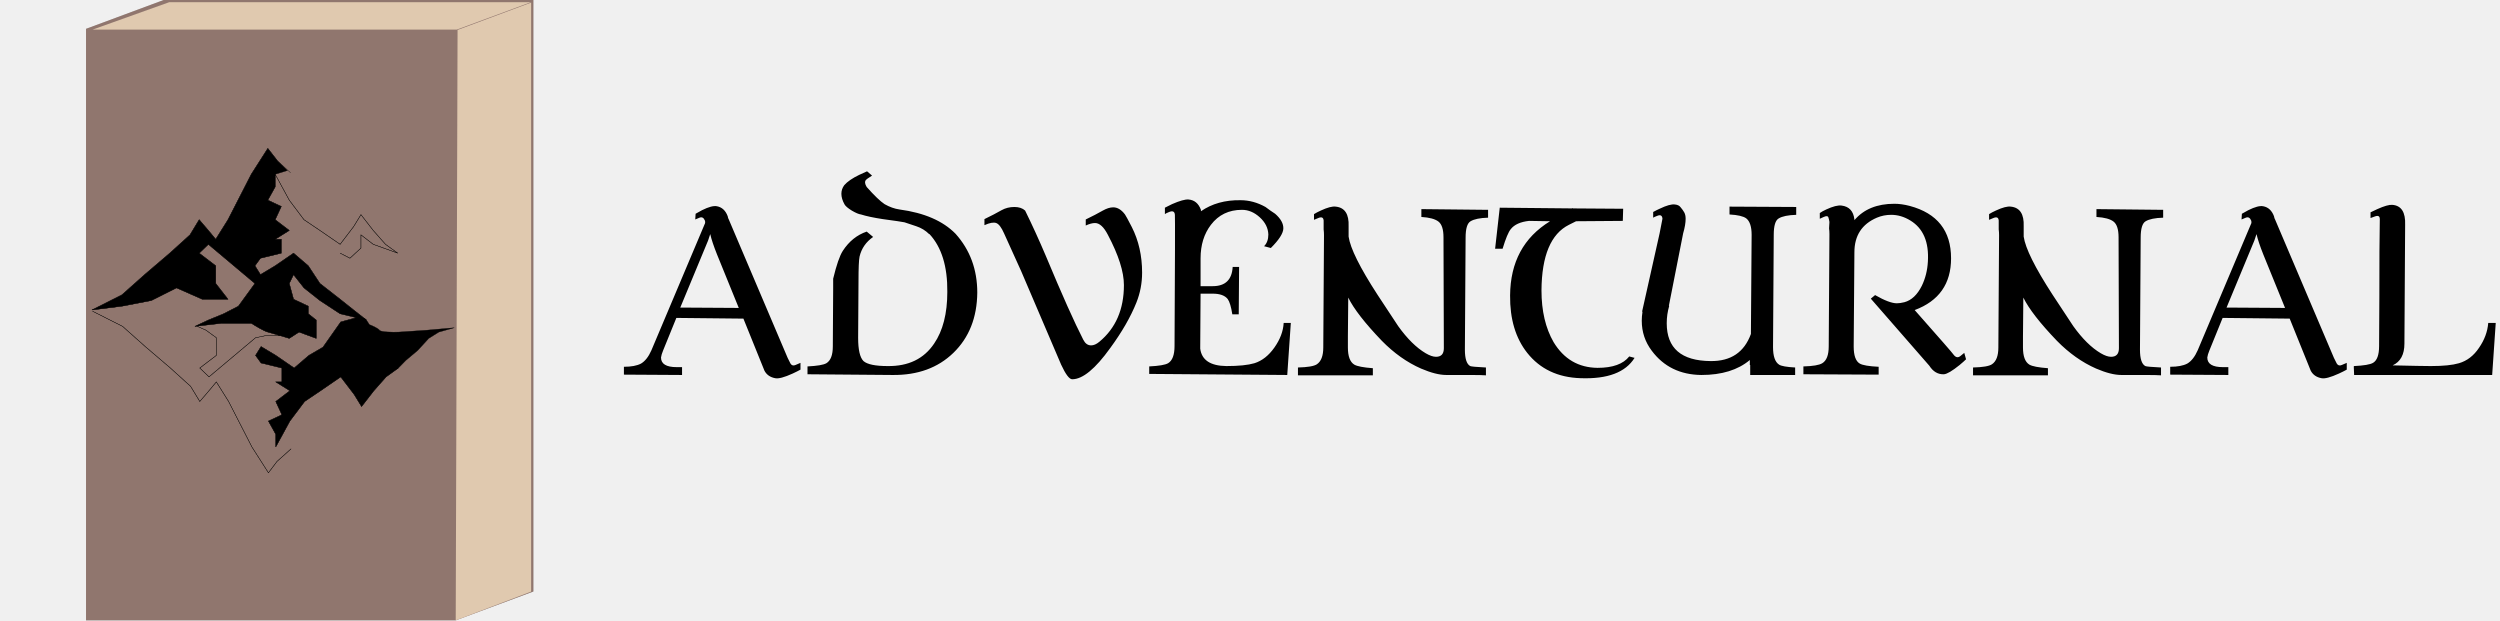
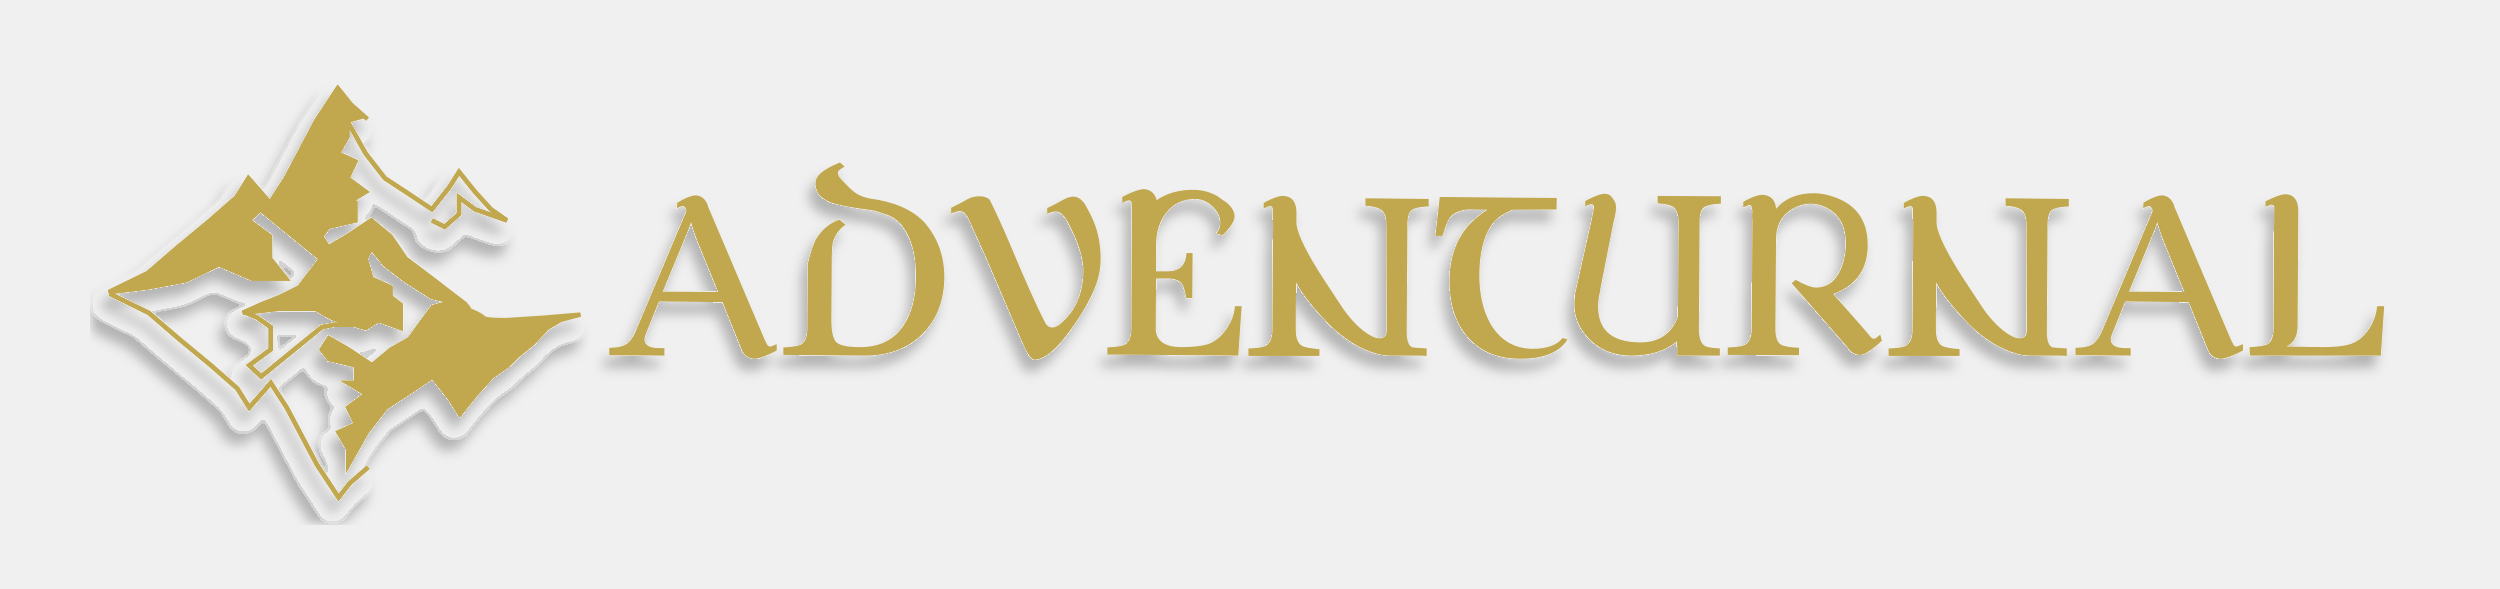
- <svg xmlns="http://www.w3.org/2000/svg" width="806" height="200" viewBox="0 0 806 200" fill="none">
-   <path d="M146.924 200H27.734V9.297L52.764 0H171.954V190.703L146.924 200Z" fill="#C4C4C4" />
-   <path d="M171.119 0.715H54.537L29.88 9.535H147.296L171.119 0.715Z" fill="white" />
-   <path d="M171.238 190.725V0.834L147.52 9.654L146.924 200L171.238 190.725Z" fill="white" />
-   <path d="M146.924 200H27.734V9.297L52.764 0H171.954V190.703L146.924 200Z" fill="#90766E" />
-   <path d="M171.119 0.715H54.537L29.88 9.535H147.296L171.119 0.715Z" fill="#E0C9AF" />
-   <path d="M171.238 190.725V0.834L147.52 9.654L146.924 200L171.238 190.725Z" fill="#E0C9AF" />
-   <path d="M81.009 56.192L86.343 47.849L89.504 51.918L92.665 54.971L88.714 56.192V60.262L86.343 64.535L90.69 66.57L88.714 70.843L93.258 74.303L88.714 77.152H90.69V81.629L83.972 83.257L82.194 85.698L83.972 88.547L88.714 85.698L94.641 81.629L99.383 85.698L103.136 91.396L109.656 96.484L114.003 99.943L117.604 102.77L118.151 103.199L119.088 104.645C119.986 104.986 121.895 105.825 122.349 106.455C122.802 107.085 126.589 107.124 128.425 107.065L137.517 106.455L146.447 105.667L141.486 107.065L138.225 109.1L134.681 112.968L130.854 116.18L128.425 118.665L124.474 121.513L120.522 125.99L116.571 131.078L114.2 127.211L109.854 121.513L103.334 125.99L98.197 129.45L93.456 135.758L88.912 144.101V140.031L86.541 135.758L90.887 133.723L88.912 129.45L93.456 125.99L88.912 123.141H90.887V118.665L84.17 117.037L82.392 114.595L84.17 111.746L88.912 114.595L94.838 118.665L99.58 114.595L104.124 111.949L109.854 103.809L114.881 102.415L109.656 101.164L103.136 96.891L98 92.821L94.641 88.547L93.258 91.396L94.641 96.484L99.383 98.722V101.164L101.951 103.199V109.1L96.419 107.065L93.258 109.1C92.578 108.893 91.593 108.594 90.564 108.286C88.901 107.789 87.124 107.266 86.343 107.065C85.079 106.74 82.26 105.03 81.009 104.216H71.526L62.833 105.234L67.179 103.199L72.118 101.164L76.86 98.722L82.194 91.396L67.179 78.78L64.216 81.629L69.55 85.698V91.396L73.501 96.484H65.204L56.906 92.821L48.805 96.891L39.322 98.722L29.641 99.943L39.322 95.059L46.632 88.547L54.732 81.629L61.252 75.727L64.216 70.843L67.179 74.303L69.55 77.152L73.501 70.843L81.009 56.192Z" fill="black" />
-   <path d="M118.151 103.199L109.656 101.164L103.136 96.891L98 92.821L94.641 88.547L93.258 91.396L94.641 96.484L99.383 98.722V101.164L101.951 103.199V109.1L96.419 107.065L93.258 109.1C91.48 108.558 87.608 107.391 86.343 107.065C85.079 106.74 82.26 105.03 81.009 104.216H71.526L62.833 105.234L67.179 103.199L72.118 101.164L76.86 98.722L82.194 91.396L67.179 78.78L64.216 81.629L69.55 85.698V91.396L73.501 96.484H65.204L56.906 92.821L48.805 96.891L39.322 98.722L29.641 99.943L39.322 95.059L46.632 88.547L54.732 81.629L61.252 75.727L64.216 70.843L67.179 74.303L69.55 77.152L73.501 70.843L81.009 56.192L86.343 47.849L89.504 51.918L92.665 54.971L88.714 56.192M118.151 103.199L114.003 99.943L109.656 96.484L103.136 91.396L99.383 85.698L94.641 81.629L88.714 85.698L83.972 88.547L82.194 85.698L83.972 83.257L90.69 81.629V77.152H88.714L93.258 74.303L88.714 70.843L90.69 66.57L86.343 64.535L88.714 60.262V56.192M118.151 103.199L119.088 104.645C119.986 104.986 121.895 105.825 122.349 106.455C122.802 107.085 126.589 107.124 128.425 107.065L137.517 106.455L146.447 105.667L141.486 107.065L138.225 109.1L134.681 112.968L130.854 116.18L128.425 118.665M88.714 56.192L93.258 64.535L98 70.843L103.136 74.303L109.656 78.78L114.003 73.082L116.373 69.215L120.325 74.303L124.276 78.78L128.227 81.629L120.325 78.78L116.373 75.727V80.001L112.817 83.257L109.656 81.629M29.839 100.35L39.52 105.234L46.83 111.746L54.93 118.665L61.45 124.566L64.413 129.45L67.377 125.99L69.748 123.141L73.699 129.45L81.206 144.101L86.541 152.445L89.307 148.782L93.851 144.712M117.756 102.792L114.99 102.385L109.854 103.809L104.124 111.949L99.58 114.595L94.838 118.665L88.912 114.595L84.17 111.746L82.392 114.595L84.17 117.037L90.887 118.665V123.141H88.912L93.456 125.99L88.912 129.45L90.887 133.723L86.541 135.758L88.912 140.031V144.101L93.456 135.758L98.197 129.45L103.334 125.99L109.854 121.513L114.2 127.211L116.571 131.078L120.522 125.99L124.474 121.513L128.425 118.665M128.425 118.665L120.522 121.513L116.571 124.566V120.292L113.015 117.037L109.854 118.665M63.623 105.234L66.389 106.455L69.748 108.897V114.595L64.413 118.665L67.377 121.513L82.392 108.897L85.355 108.286H90.887" stroke="black" stroke-width="0.1" />
-   <path d="M118.151 103.171L114.881 102.388L114.99 102.358L117.604 102.742L118.151 103.171Z" fill="black" />
-   <path d="M109.656 81.601L112.817 83.229L116.373 79.973V75.7L120.325 78.752L128.227 81.601L124.276 78.752L120.325 74.275L116.373 69.188L114.003 73.054L109.656 78.752L103.136 74.275L98 70.816L93.258 64.508L88.714 56.164V60.234L86.343 64.508L90.69 66.543L88.714 70.816L93.258 74.275L88.714 77.124H90.69V81.601L83.972 83.229L82.194 85.671L83.972 88.52L88.714 85.671L94.641 81.601L99.383 85.671L103.136 91.369L109.656 96.456L114.003 99.916L118.151 103.171L109.656 101.137L103.136 96.863L98 92.793L94.641 88.52L93.258 91.369L94.641 96.456L99.383 98.695V101.137L101.951 103.171V109.073L96.419 107.038L93.258 109.073C91.48 108.53 87.608 107.363 86.343 107.038C85.079 106.712 82.26 105.003 81.009 104.189H71.526L62.833 105.206L67.179 103.171L72.118 101.137L76.86 98.695L82.194 91.369L67.179 78.752L64.216 81.601L69.55 85.671V91.369L73.501 96.456H65.204L56.906 92.793L48.805 96.863L39.322 98.695L29.641 99.916L39.322 95.032L46.632 88.52L54.732 81.601L61.252 75.7L64.216 70.816L67.179 74.275L69.55 77.124L73.501 70.816L81.009 56.164L86.343 47.821L89.504 51.891L93.714 55.733M29.839 100.323L39.52 105.206L46.83 111.718L54.93 118.637L61.45 124.538L64.413 129.422L67.377 125.963L69.748 123.114L73.699 129.422L81.206 144.074L86.541 152.417L89.307 148.754L93.851 144.684M117.756 102.765L114.99 102.358L109.854 103.782L104.124 111.922L99.58 114.567L94.838 118.637L88.912 114.567L84.17 111.718L82.392 114.567L84.17 117.009L90.887 118.637V123.114H88.912L93.456 125.963L88.912 129.422L90.887 133.696L86.541 135.731L88.912 140.004V144.074L93.456 135.731L98.197 129.422L103.334 125.963L109.854 121.486L114.2 127.184L116.571 131.05L120.522 125.963L124.474 121.486L128.425 118.637L120.522 121.486L116.571 124.538V120.265L113.015 117.009L109.854 118.637M63.623 105.206L66.389 106.427L69.748 108.869V114.567L64.413 118.637L67.377 121.486L82.392 108.869L85.355 108.259H90.887" stroke="black" stroke-width="0.1" />
-   <path d="M256.465 117.675C255.775 117.982 255.238 117.828 254.855 117.215C254.548 116.602 254.242 115.988 253.935 115.375L234.96 70.755C234.807 70.525 234.692 70.18 234.615 69.72C233.925 67.88 232.775 66.807 231.165 66.5C230.092 66.27 228.482 66.692 226.335 67.765C226.105 67.918 225.415 68.302 224.265 68.915L224.15 70.755C224.227 70.755 224.687 70.563 225.53 70.18C226.297 69.873 226.872 70.18 227.255 71.1C227.408 71.56 227.37 71.982 227.14 72.365L210.005 112.96C209.085 115.03 207.973 116.448 206.67 117.215C205.367 117.905 203.527 118.25 201.15 118.25V120.78L219.895 120.895V118.365H218.17C214.797 118.365 213.11 117.33 213.11 115.26C213.187 114.647 213.417 113.88 213.8 112.96L218.055 102.495L239.675 102.725L246.46 119.515C247.15 120.818 248.3 121.623 249.91 121.93C250.983 122.16 252.862 121.662 255.545 120.435C256.542 119.975 257.385 119.553 258.075 119.17V116.985L256.465 117.675ZM219.32 99.16L228.29 77.54C228.443 77.157 228.673 76.467 228.98 75.47C229.363 77.157 230.092 79.342 231.165 82.025L238.18 99.275L219.32 99.16ZM308.06 75.355C303.996 71.215 297.978 68.608 290.005 67.535C288.395 67.305 286.785 66.73 285.175 65.81C283.795 64.89 281.878 63.05 279.425 60.29C278.811 59.293 278.735 58.527 279.195 57.99C279.195 57.913 279.846 57.453 281.15 56.61L279.54 55.23C279.31 55.307 278.466 55.69 277.01 56.38C274.786 57.453 273.176 58.565 272.18 59.715C271.566 60.558 271.26 61.478 271.26 62.475C271.26 63.548 271.605 64.698 272.295 65.925C272.601 66.462 273.368 67.113 274.595 67.88C275.898 68.647 276.895 69.068 277.585 69.145C279.271 69.682 281.61 70.18 284.6 70.64C288.586 71.177 290.925 71.522 291.615 71.675C292.841 72.058 294.106 72.48 295.41 72.94C297.02 73.477 298.4 74.32 299.55 75.47H299.665C303.575 79.687 305.491 85.897 305.415 94.1C305.415 101.077 303.996 106.635 301.16 110.775C297.863 115.682 292.88 118.097 286.21 118.02C282.223 118.02 279.616 117.483 278.39 116.41C277.24 115.26 276.665 112.768 276.665 108.935L276.78 90.765C276.78 86.472 276.895 83.788 277.125 82.715C277.738 80.108 279.195 78 281.495 76.39L279.425 74.665C276.281 75.738 273.713 77.808 271.72 80.875C270.723 82.408 269.688 85.398 268.615 89.845V92.835L268.5 111.695C268.5 114.455 267.81 116.257 266.43 117.1C265.51 117.637 263.478 117.982 260.335 118.135V120.665L287.82 120.895C295.87 120.972 302.386 118.595 307.37 113.765C312.43 108.858 314.998 102.38 315.075 94.33C315.075 86.893 312.736 80.568 308.06 75.355ZM364.88 73.17C363.654 70.793 362.925 69.452 362.695 69.145C361.545 67.612 360.28 66.845 358.9 66.845C357.904 66.845 356.792 67.19 355.565 67.88C353.955 68.8 352.115 69.758 350.045 70.755V72.71C351.195 72.173 352.192 71.905 353.035 71.905C354.492 71.905 355.872 73.17 357.175 75.7C360.625 82.217 362.35 87.622 362.35 91.915C362.35 99.735 359.705 105.83 354.415 110.2C353.495 110.967 352.614 111.35 351.77 111.35C350.697 111.35 349.854 110.737 349.24 109.51C346.404 103.99 342.379 94.982 337.165 82.485C335.019 77.425 332.795 72.557 330.495 67.88C329.652 67.113 328.502 66.73 327.045 66.73C325.512 66.73 324.132 67.075 322.905 67.765C321.295 68.685 319.455 69.643 317.385 70.64V72.595C319.072 71.828 320.337 71.598 321.18 71.905C322.024 72.212 322.867 73.323 323.71 75.24L329.23 87.43L342.11 117.56C343.567 120.703 344.755 122.275 345.675 122.275C349.049 122.275 353.15 118.902 357.98 112.155C361.737 107.018 364.535 102.15 366.375 97.55C367.602 94.483 368.215 91.263 368.215 87.89C368.215 82.447 367.104 77.54 364.88 73.17ZM413.86 104.105C413.707 106.788 412.71 109.433 410.87 112.04C409.03 114.647 406.884 116.333 404.43 117.1C402.36 117.713 399.332 118.02 395.345 118.02C390.209 117.943 387.41 116.065 386.95 112.385L387.065 94.675H390.975C393.275 94.675 394.885 95.25 395.805 96.4C396.419 97.243 396.917 98.892 397.3 101.345H399.37L399.485 86.05H397.415C397.185 90.19 395.039 92.26 390.975 92.26H387.065V83.29C387.065 78.997 388.177 75.393 390.4 72.48C392.854 69.26 396.189 67.65 400.405 67.65C402.475 67.65 404.392 68.455 406.155 70.065C407.919 71.675 408.839 73.515 408.915 75.585C408.915 77.195 408.455 78.46 407.535 79.38L409.72 79.955C412.327 77.348 413.669 75.278 413.745 73.745C413.822 72.135 412.94 70.525 411.1 68.915C410.027 68.225 408.992 67.497 407.995 66.73C405.389 65.273 402.705 64.545 399.945 64.545C394.962 64.468 390.707 65.657 387.18 68.11V67.65C386.414 65.58 385.072 64.468 383.155 64.315C382.082 64.238 380.319 64.737 377.865 65.81C376.792 66.347 376.025 66.73 375.565 66.96V69.03C375.719 68.877 376.179 68.647 376.945 68.34C378.095 67.88 378.709 68.187 378.785 69.26C378.862 69.95 378.824 84.057 378.67 111.58C378.67 114.417 377.98 116.257 376.6 117.1C375.68 117.637 373.649 117.982 370.505 118.135V120.55L415.01 120.895L416.16 104.105H413.86ZM474.12 71.33C475.27 70.64 477.148 70.257 479.755 70.18V67.65L458.25 67.42V69.95C460.856 70.103 462.696 70.602 463.77 71.445C464.843 72.288 465.38 73.975 465.38 76.505L465.495 112.27C465.495 114.11 464.651 115.03 462.965 115.03C462.045 115.03 460.933 114.647 459.63 113.88C456.64 112.117 453.688 109.203 450.775 105.14C450.238 104.373 448.015 101 444.105 95.02C438.431 86.28 435.326 80.032 434.79 76.275V72.94C434.943 69.03 433.563 66.922 430.65 66.615C429.576 66.462 427.966 66.883 425.82 67.88C424.976 68.263 424.248 68.647 423.635 69.03V70.87C423.788 70.793 424.248 70.602 425.015 70.295C426.088 69.835 426.663 70.103 426.74 71.1C426.74 71.637 426.74 71.905 426.74 71.905V73.975C426.816 74.512 426.855 75.125 426.855 75.815L426.625 112.04C426.625 114.723 425.935 116.525 424.555 117.445C423.635 118.058 421.603 118.403 418.46 118.48V121.01H442.61V118.71C439.543 118.48 437.55 118.097 436.63 117.56C435.25 116.717 434.56 114.877 434.56 112.04V108.475L434.675 95.94C436.438 99.543 440.041 104.182 445.485 109.855C449.395 113.842 453.611 116.832 458.135 118.825C461.355 120.205 464.076 120.895 466.3 120.895C471.206 120.895 473.66 120.895 473.66 120.895C476.42 120.895 478.221 120.933 479.065 121.01V118.48C475.998 118.327 474.311 118.173 474.005 118.02C472.855 117.407 472.28 115.643 472.28 112.73L472.51 76.62C472.51 73.707 473.046 71.943 474.12 71.33ZM525.264 114.915C523.347 117.368 519.936 118.595 515.029 118.595C508.896 118.518 504.181 115.758 500.884 110.315C498.277 105.792 496.974 100.233 496.974 93.64C497.051 82.447 500.002 75.393 505.829 72.48L508.129 71.33L523.194 71.215L523.309 67.305L507.094 67.19V67.075C507.017 67.075 506.941 67.113 506.864 67.19L483.519 66.96L482.024 80.185H484.439C485.436 76.888 486.317 74.78 487.084 73.86C488.234 72.403 490.189 71.522 492.949 71.215L499.734 71.33C491.224 76.543 486.931 84.517 486.854 95.25C486.777 102.84 488.617 109.012 492.374 113.765C496.514 118.978 502.264 121.7 509.624 121.93C518.287 122.237 524.076 120.052 526.989 115.375L525.264 114.915ZM573.464 70.41C574.614 69.72 576.493 69.337 579.099 69.26V66.73L557.594 66.615V69.145C560.278 69.298 562.079 69.72 562.999 70.41C564.149 71.33 564.724 73.093 564.724 75.7L564.494 107.67C562.348 113.573 558.016 116.487 551.499 116.41C542.069 116.333 537.354 112.27 537.354 104.22C537.354 102.303 537.623 100.425 538.159 98.585H538.044L542.644 75.24C543.181 73.4 543.449 71.828 543.449 70.525C543.449 69.682 543.296 68.992 542.989 68.455C542.683 67.918 542.299 67.382 541.839 66.845C541.456 66.308 540.843 66.002 539.999 65.925C538.926 65.772 537.278 66.232 535.054 67.305C534.518 67.535 533.828 67.88 532.984 68.34V70.18C533.214 70.027 533.636 69.835 534.249 69.605C535.323 69.145 535.898 69.452 535.974 70.525C535.898 70.985 535.591 72.557 535.054 75.24C534.901 76.007 533.023 84.402 529.419 100.425L529.534 100.54C529.381 101.537 529.304 102.495 529.304 103.415C529.304 107.018 530.378 110.238 532.524 113.075C536.358 118.212 541.686 120.818 548.509 120.895C555.103 120.895 560.316 119.285 564.149 116.065V117.675H564.264V120.895H578.754V118.48C575.994 118.327 574.269 118.02 573.579 117.56C572.276 116.717 571.624 114.838 571.624 111.925L571.854 75.7C571.854 72.787 572.391 71.023 573.464 70.41ZM633.279 113.765L632.014 114.8C631.247 115.413 630.519 115.26 629.829 114.34C629.675 114.033 625.497 109.242 617.294 99.965C625.114 97.052 629.024 91.493 629.024 83.29C629.024 74.397 624.577 68.762 615.684 66.385C613.92 65.925 612.272 65.695 610.739 65.695C605.142 65.695 600.849 67.458 597.859 70.985V70.755C597.552 68.072 596.172 66.577 593.719 66.27C592.569 66.117 590.92 66.538 588.774 67.535C587.93 67.918 587.24 68.302 586.704 68.685V70.525L587.969 69.95C588.812 69.567 589.31 69.605 589.464 70.065C589.617 70.525 589.732 71.023 589.809 71.56L589.694 73.63C589.77 74.167 589.809 74.78 589.809 75.47L589.579 111.695C589.579 114.455 588.889 116.257 587.509 117.1C586.512 117.713 584.48 118.058 581.414 118.135V120.665L605.679 120.78V118.25C602.535 118.097 600.504 117.752 599.584 117.215C598.28 116.448 597.629 114.608 597.629 111.695L597.859 81.335C597.859 75.968 600.274 72.25 605.104 70.18C606.56 69.567 608.094 69.26 609.704 69.26C611.85 69.26 613.92 69.873 615.914 71.1C620.054 73.63 621.932 78.038 621.549 84.325C621.395 87.162 620.744 89.768 619.594 92.145C618.137 95.058 616.259 96.822 613.959 97.435C613.039 97.665 612.234 97.78 611.544 97.78C609.934 97.78 607.595 96.898 604.529 95.135L603.149 96.285L622.009 117.905C623.235 119.822 624.807 120.742 626.724 120.665C627.72 120.588 629.407 119.592 631.784 117.675C632.704 116.908 633.394 116.295 633.854 115.835L633.279 113.765ZM691.766 71.33C692.916 70.64 694.794 70.257 697.401 70.18V67.65L675.896 67.42V69.95C678.503 70.103 680.343 70.602 681.416 71.445C682.489 72.288 683.026 73.975 683.026 76.505L683.141 112.27C683.141 114.11 682.298 115.03 680.611 115.03C679.691 115.03 678.579 114.647 677.276 113.88C674.286 112.117 671.334 109.203 668.421 105.14C667.884 104.373 665.661 101 661.751 95.02C656.078 86.28 652.973 80.032 652.436 76.275V72.94C652.589 69.03 651.209 66.922 648.296 66.615C647.223 66.462 645.613 66.883 643.466 67.88C642.623 68.263 641.894 68.647 641.281 69.03V70.87C641.434 70.793 641.894 70.602 642.661 70.295C643.734 69.835 644.309 70.103 644.386 71.1C644.386 71.637 644.386 71.905 644.386 71.905V73.975C644.463 74.512 644.501 75.125 644.501 75.815L644.271 112.04C644.271 114.723 643.581 116.525 642.201 117.445C641.281 118.058 639.249 118.403 636.106 118.48V121.01H660.256V118.71C657.189 118.48 655.196 118.097 654.276 117.56C652.896 116.717 652.206 114.877 652.206 112.04V108.475L652.321 95.94C654.084 99.543 657.688 104.182 663.131 109.855C667.041 113.842 671.258 116.832 675.781 118.825C679.001 120.205 681.723 120.895 683.946 120.895C688.853 120.895 691.306 120.895 691.306 120.895C694.066 120.895 695.868 120.933 696.711 121.01V118.48C693.644 118.327 691.958 118.173 691.651 118.02C690.501 117.407 689.926 115.643 689.926 112.73L690.156 76.62C690.156 73.707 690.693 71.943 691.766 71.33ZM754.986 117.675C754.296 117.982 753.759 117.828 753.376 117.215C753.069 116.602 752.762 115.988 752.456 115.375L733.481 70.755C733.327 70.525 733.212 70.18 733.136 69.72C732.446 67.88 731.296 66.807 729.686 66.5C728.612 66.27 727.002 66.692 724.856 67.765C724.626 67.918 723.936 68.302 722.786 68.915L722.671 70.755C722.747 70.755 723.207 70.563 724.051 70.18C724.817 69.873 725.392 70.18 725.776 71.1C725.929 71.56 725.891 71.982 725.661 72.365L708.526 112.96C707.606 115.03 706.494 116.448 705.191 117.215C703.887 117.905 702.047 118.25 699.671 118.25V120.78L718.416 120.895V118.365H716.691C713.317 118.365 711.631 117.33 711.631 115.26C711.707 114.647 711.937 113.88 712.321 112.96L716.576 102.495L738.196 102.725L744.981 119.515C745.671 120.818 746.821 121.623 748.431 121.93C749.504 122.16 751.382 121.662 754.066 120.435C755.062 119.975 755.906 119.553 756.596 119.17V116.985L754.986 117.675ZM717.841 99.16L726.811 77.54C726.964 77.157 727.194 76.467 727.501 75.47C727.884 77.157 728.612 79.342 729.686 82.025L736.701 99.275L717.841 99.16ZM802.21 104.105C801.98 106.942 800.983 109.625 799.22 112.155C797.533 114.685 795.387 116.333 792.78 117.1C790.71 117.713 787.682 118.02 783.695 118.02C781.855 118.02 777.753 117.943 771.39 117.79C773.92 116.64 775.185 114.302 775.185 110.775L775.415 72.48C775.568 68.417 774.188 66.27 771.275 66.04C770.278 65.963 768.668 66.423 766.445 67.42C765.908 67.65 765.18 67.995 764.26 68.455V70.295C764.413 70.218 764.835 70.065 765.525 69.835C765.908 69.682 766.215 69.605 766.445 69.605C766.982 69.605 767.25 69.95 767.25 70.64C767.25 70.41 767.212 73.86 767.135 80.99C767.135 90.19 767.097 100.387 767.02 111.58C767.02 114.417 766.368 116.218 765.065 116.985C764.145 117.522 762.113 117.867 758.97 118.02L758.855 118.135L758.97 120.895H803.475L804.625 104.105H802.21Z" fill="black" />
+ <svg xmlns="http://www.w3.org/2000/svg" width="850" height="200" viewBox="0 0 850 200" fill="none">
+   <g filter="url(#filter0_d_115_7)">
+     <g filter="url(#filter1_d_115_7)">
+       <path d="M107.521 41.136L114.844 30.037L119.184 35.451L123.523 39.511L118.099 41.136V46.55L114.844 52.234L120.811 54.941L118.099 60.626L124.337 65.228L118.099 69.018H120.811V74.974L111.589 77.139L109.148 80.388L111.589 84.178L118.099 80.388L126.236 74.974L132.745 80.388L137.899 87.967L146.85 94.735L152.817 99.337L157.761 103.097L158.513 103.668L159.799 105.592C161.031 106.046 163.652 107.162 164.275 108C164.898 108.838 170.096 108.89 172.617 108.812L185.098 108L197.359 106.952L190.547 108.812L186.071 111.519L181.206 116.664L175.952 120.937L172.617 124.242L167.192 128.032L161.767 133.987L156.343 140.755L153.088 135.612L147.121 128.032L138.17 133.987L131.118 138.589L124.608 146.981L118.37 158.08V152.666L115.115 146.981L121.082 144.274L118.37 138.589L124.608 133.987L118.37 130.197H121.082V124.242L111.86 122.076L109.419 118.828L111.86 115.038L118.37 118.828L126.507 124.242L133.017 118.828L139.255 115.309L147.121 104.48L154.022 102.626L146.85 100.961L137.899 95.276L130.847 89.862L126.236 84.178L124.337 87.967L126.236 94.735L132.745 97.713V100.961L136.271 103.668V111.519L128.677 108.812L124.337 111.519C123.404 111.243 122.051 110.846 120.638 110.436C118.355 109.774 115.916 109.079 114.844 108.812C113.108 108.379 109.239 106.105 107.521 105.022H94.501L82.567 106.375L88.534 103.668L95.315 100.961L101.825 97.713L109.148 87.967L88.534 71.184L84.466 74.974L91.789 80.388V87.967L97.214 94.735H85.822L74.43 89.862L63.31 95.276L50.29 97.713L37 99.337L50.29 92.84L60.326 84.178L71.447 74.974L80.397 67.123L84.466 60.626L88.534 65.228L91.789 69.018L97.214 60.626L107.521 41.136Z" fill="#C1A84F" />
+       <path d="M158.513 103.668L146.85 100.961L137.899 95.276L130.847 89.862L126.236 84.178L124.337 87.967L126.236 94.735L132.745 97.713V100.961L136.271 103.668V111.519L128.677 108.812L124.337 111.519C121.896 110.797 116.58 109.245 114.844 108.812C113.108 108.379 109.239 106.105 107.521 105.022H94.501L82.567 106.375L88.534 103.668L95.315 100.961L101.825 97.713L109.148 87.967L88.534 71.184L84.466 74.974L91.789 80.388V87.967L97.214 94.735H85.822L74.43 89.862L63.31 95.276L50.29 97.713L37 99.337L50.29 92.84L60.326 84.178L71.447 74.974L80.397 67.123L84.466 60.626L88.534 65.228L91.789 69.018L97.214 60.626L107.521 41.136L114.844 30.037L119.184 35.451L123.523 39.511L118.099 41.136M158.513 103.668L152.817 99.337L146.85 94.735L137.899 87.967L132.745 80.388L126.236 74.974L118.099 80.388L111.589 84.178L109.148 80.388L111.589 77.139L120.811 74.974V69.018H118.099L124.337 65.228L118.099 60.626L120.811 54.941L114.844 52.234L118.099 46.55V41.136M158.513 103.668L159.799 105.592C161.031 106.046 163.652 107.162 164.275 108C164.898 108.838 170.096 108.89 172.617 108.812L185.098 108L197.359 106.952L190.547 108.812L186.071 111.519L181.206 116.664L175.952 120.937L172.617 124.242M118.099 41.136L124.337 52.234L130.847 60.626L137.899 65.228L146.85 71.184L152.817 63.604L156.071 58.461L161.496 65.228L166.921 71.184L172.345 74.974L161.496 71.184L156.071 67.123V72.808L151.189 77.139L146.85 74.974M37.271 99.879L50.562 106.375L60.597 115.038L71.718 124.242L80.669 132.092L84.737 138.589L88.806 133.987L92.06 130.197L97.485 138.589L107.792 158.08L115.115 169.179L118.913 164.306L125.151 158.892M157.97 103.127L154.173 102.586L147.121 104.48L139.255 115.309L133.017 118.828L126.507 124.242L118.37 118.828L111.86 115.038L109.419 118.828L111.86 122.076L121.082 124.242V130.197H118.37L124.608 133.987L118.37 138.589L121.082 144.274L115.115 146.981L118.37 152.666V158.08L124.608 146.981L131.118 138.589L138.17 133.987L147.121 128.032L153.088 135.612L156.343 140.755L161.767 133.987L167.192 128.032L172.617 124.242M172.617 124.242L161.767 128.032L156.343 132.092V126.408L151.461 122.076L147.121 124.242M83.652 106.375L87.449 108L92.06 111.248V118.828L84.737 124.242L88.806 128.032L109.419 111.248L113.488 110.436H121.082" stroke="#C1A84F" stroke-width="1.5" />
+       <path d="M158.513 103.632L154.022 102.589L154.173 102.549L157.761 103.061L158.513 103.632Z" fill="#C1A84F" />
+       <path d="M146.85 74.937L151.189 77.103L156.071 72.771V67.087L161.496 71.147L172.345 74.937L166.921 71.147L161.496 65.192L156.071 58.424L152.817 63.567L146.85 71.147L137.899 65.192L130.847 60.59L124.337 52.198L118.099 41.099V46.513L114.844 52.198L120.811 54.905L118.099 60.59L124.337 65.192L118.099 68.981H120.811V74.937L111.589 77.103L109.148 80.351L111.589 84.141L118.099 80.351L126.236 74.937L132.745 80.351L137.899 87.931L146.85 94.698L152.817 99.3L158.513 103.632L146.85 100.925L137.899 95.24L130.847 89.826L126.236 84.141L124.337 87.931L126.236 94.698L132.745 97.676V100.925L136.271 103.632V111.482L128.677 108.775L124.337 111.482C121.896 110.76 116.58 109.208 114.844 108.775C113.108 108.342 109.239 106.068 107.521 104.985H94.501L82.567 106.339L88.534 103.632L95.315 100.925L101.825 97.676L109.148 87.931L88.534 71.147L84.466 74.937L91.789 80.351V87.931L97.214 94.698H85.822L74.43 89.826L63.31 95.24L50.29 97.676L37 99.3L50.29 92.804L60.326 84.141L71.447 74.937L80.397 67.087L84.466 60.59L88.534 65.192L91.789 68.981L97.214 60.59L107.521 41.099L114.844 30L119.184 35.414L124.964 40.525M37.271 99.842L50.562 106.339L60.597 115.001L71.718 124.205L80.669 132.056L84.737 138.553L88.806 133.951L92.06 130.161L97.485 138.553L107.792 158.043L115.115 169.142L118.913 164.27L125.151 158.856M157.97 103.09L154.173 102.549L147.121 104.444L139.255 115.272L133.017 118.791L126.507 124.205L118.37 118.791L111.86 115.001L109.419 118.791L111.86 122.04L121.082 124.205V130.161H118.37L124.608 133.951L118.37 138.553L121.082 144.238L115.115 146.945L118.37 152.629V158.043L124.608 146.945L131.118 138.553L138.17 133.951L147.121 127.995L153.088 135.575L156.343 140.718L161.767 133.951L167.192 127.995L172.617 124.205L161.767 127.995L156.343 132.056V126.371L151.461 122.04L147.121 124.205M83.652 106.339L87.449 107.963L92.06 111.212V118.791L84.737 124.205L88.806 127.995L109.419 111.212L113.488 110.399H121.082" stroke="#C1A84F" stroke-width="1.5" />
+     </g>
+     <path d="M262.465 117.675C261.775 117.982 261.238 117.828 260.855 117.215C260.548 116.602 260.242 115.988 259.935 115.375L240.96 70.755C240.807 70.525 240.692 70.18 240.615 69.72C239.925 67.88 238.775 66.807 237.165 66.5C236.092 66.27 234.482 66.692 232.335 67.765C232.105 67.918 231.415 68.302 230.265 68.915L230.15 70.755C230.227 70.755 230.687 70.563 231.53 70.18C232.297 69.873 232.872 70.18 233.255 71.1C233.408 71.56 233.37 71.982 233.14 72.365L216.005 112.96C215.085 115.03 213.973 116.448 212.67 117.215C211.367 117.905 209.527 118.25 207.15 118.25V120.78L225.895 120.895V118.365H224.17C220.797 118.365 219.11 117.33 219.11 115.26C219.187 114.647 219.417 113.88 219.8 112.96L224.055 102.495L245.675 102.725L252.46 119.515C253.15 120.818 254.3 121.623 255.91 121.93C256.983 122.16 258.862 121.662 261.545 120.435C262.542 119.975 263.385 119.553 264.075 119.17V116.985L262.465 117.675ZM225.32 99.16L234.29 77.54C234.443 77.157 234.673 76.467 234.98 75.47C235.363 77.157 236.092 79.342 237.165 82.025L244.18 99.275L225.32 99.16ZM314.06 75.355C309.996 71.215 303.978 68.608 296.005 67.535C294.395 67.305 292.785 66.73 291.175 65.81C289.795 64.89 287.878 63.05 285.425 60.29C284.811 59.293 284.735 58.527 285.195 57.99C285.195 57.913 285.846 57.453 287.15 56.61L285.54 55.23C285.31 55.307 284.466 55.69 283.01 56.38C280.786 57.453 279.176 58.565 278.18 59.715C277.566 60.558 277.26 61.478 277.26 62.475C277.26 63.548 277.605 64.698 278.295 65.925C278.601 66.462 279.368 67.113 280.595 67.88C281.898 68.647 282.895 69.068 283.585 69.145C285.271 69.682 287.61 70.18 290.6 70.64C294.586 71.177 296.925 71.522 297.615 71.675C298.841 72.058 300.106 72.48 301.41 72.94C303.02 73.477 304.4 74.32 305.55 75.47H305.665C309.575 79.687 311.491 85.897 311.415 94.1C311.415 101.077 309.996 106.635 307.16 110.775C303.863 115.682 298.88 118.097 292.21 118.02C288.223 118.02 285.616 117.483 284.39 116.41C283.24 115.26 282.665 112.768 282.665 108.935L282.78 90.765C282.78 86.472 282.895 83.788 283.125 82.715C283.738 80.108 285.195 78 287.495 76.39L285.425 74.665C282.281 75.738 279.713 77.808 277.72 80.875C276.723 82.408 275.688 85.398 274.615 89.845V92.835L274.5 111.695C274.5 114.455 273.81 116.257 272.43 117.1C271.51 117.637 269.478 117.982 266.335 118.135V120.665L293.82 120.895C301.87 120.972 308.386 118.595 313.37 113.765C318.43 108.858 320.998 102.38 321.075 94.33C321.075 86.893 318.736 80.568 314.06 75.355ZM370.88 73.17C369.654 70.793 368.925 69.452 368.695 69.145C367.545 67.612 366.28 66.845 364.9 66.845C363.904 66.845 362.792 67.19 361.565 67.88C359.955 68.8 358.115 69.758 356.045 70.755V72.71C357.195 72.173 358.192 71.905 359.035 71.905C360.492 71.905 361.872 73.17 363.175 75.7C366.625 82.217 368.35 87.622 368.35 91.915C368.35 99.735 365.705 105.83 360.415 110.2C359.495 110.967 358.614 111.35 357.77 111.35C356.697 111.35 355.854 110.737 355.24 109.51C352.404 103.99 348.379 94.982 343.165 82.485C341.019 77.425 338.795 72.557 336.495 67.88C335.652 67.113 334.502 66.73 333.045 66.73C331.512 66.73 330.132 67.075 328.905 67.765C327.295 68.685 325.455 69.643 323.385 70.64V72.595C325.072 71.828 326.337 71.598 327.18 71.905C328.024 72.212 328.867 73.323 329.71 75.24L335.23 87.43L348.11 117.56C349.567 120.703 350.755 122.275 351.675 122.275C355.049 122.275 359.15 118.902 363.98 112.155C367.737 107.018 370.535 102.15 372.375 97.55C373.602 94.483 374.215 91.263 374.215 87.89C374.215 82.447 373.104 77.54 370.88 73.17ZM419.86 104.105C419.707 106.788 418.71 109.433 416.87 112.04C415.03 114.647 412.884 116.333 410.43 117.1C408.36 117.713 405.332 118.02 401.345 118.02C396.209 117.943 393.41 116.065 392.95 112.385L393.065 94.675H396.975C399.275 94.675 400.885 95.25 401.805 96.4C402.419 97.243 402.917 98.892 403.3 101.345H405.37L405.485 86.05H403.415C403.185 90.19 401.039 92.26 396.975 92.26H393.065V83.29C393.065 78.997 394.177 75.393 396.4 72.48C398.854 69.26 402.189 67.65 406.405 67.65C408.475 67.65 410.392 68.455 412.155 70.065C413.919 71.675 414.839 73.515 414.915 75.585C414.915 77.195 414.455 78.46 413.535 79.38L415.72 79.955C418.327 77.348 419.669 75.278 419.745 73.745C419.822 72.135 418.94 70.525 417.1 68.915C416.027 68.225 414.992 67.497 413.995 66.73C411.389 65.273 408.705 64.545 405.945 64.545C400.962 64.468 396.707 65.657 393.18 68.11V67.65C392.414 65.58 391.072 64.468 389.155 64.315C388.082 64.238 386.319 64.737 383.865 65.81C382.792 66.347 382.025 66.73 381.565 66.96V69.03C381.719 68.877 382.179 68.647 382.945 68.34C384.095 67.88 384.709 68.187 384.785 69.26C384.862 69.95 384.824 84.057 384.67 111.58C384.67 114.417 383.98 116.257 382.6 117.1C381.68 117.637 379.649 117.982 376.505 118.135V120.55L421.01 120.895L422.16 104.105H419.86ZM480.12 71.33C481.27 70.64 483.148 70.257 485.755 70.18V67.65L464.25 67.42V69.95C466.856 70.103 468.696 70.602 469.77 71.445C470.843 72.288 471.38 73.975 471.38 76.505L471.495 112.27C471.495 114.11 470.651 115.03 468.965 115.03C468.045 115.03 466.933 114.647 465.63 113.88C462.64 112.117 459.688 109.203 456.775 105.14C456.238 104.373 454.015 101 450.105 95.02C444.431 86.28 441.326 80.032 440.79 76.275V72.94C440.943 69.03 439.563 66.922 436.65 66.615C435.576 66.462 433.966 66.883 431.82 67.88C430.976 68.263 430.248 68.647 429.635 69.03V70.87C429.788 70.793 430.248 70.602 431.015 70.295C432.088 69.835 432.663 70.103 432.74 71.1C432.74 71.637 432.74 71.905 432.74 71.905V73.975C432.816 74.512 432.855 75.125 432.855 75.815L432.625 112.04C432.625 114.723 431.935 116.525 430.555 117.445C429.635 118.058 427.603 118.403 424.46 118.48V121.01H448.61V118.71C445.543 118.48 443.55 118.097 442.63 117.56C441.25 116.717 440.56 114.877 440.56 112.04V108.475L440.675 95.94C442.438 99.543 446.041 104.182 451.485 109.855C455.395 113.842 459.611 116.832 464.135 118.825C467.355 120.205 470.076 120.895 472.3 120.895C477.206 120.895 479.66 120.895 479.66 120.895C482.42 120.895 484.221 120.933 485.065 121.01V118.48C481.998 118.327 480.311 118.173 480.005 118.02C478.855 117.407 478.28 115.643 478.28 112.73L478.51 76.62C478.51 73.707 479.046 71.943 480.12 71.33ZM531.264 114.915C529.347 117.368 525.936 118.595 521.029 118.595C514.896 118.518 510.181 115.758 506.884 110.315C504.277 105.792 502.974 100.233 502.974 93.64C503.051 82.447 506.002 75.393 511.829 72.48L514.129 71.33L529.194 71.215L529.309 67.305L513.094 67.19V67.075C513.017 67.075 512.941 67.113 512.864 67.19L489.519 66.96L488.024 80.185H490.439C491.436 76.888 492.317 74.78 493.084 73.86C494.234 72.403 496.189 71.522 498.949 71.215L505.734 71.33C497.224 76.543 492.931 84.517 492.854 95.25C492.777 102.84 494.617 109.012 498.374 113.765C502.514 118.978 508.264 121.7 515.624 121.93C524.287 122.237 530.076 120.052 532.989 115.375L531.264 114.915ZM579.464 70.41C580.614 69.72 582.493 69.337 585.099 69.26V66.73L563.594 66.615V69.145C566.278 69.298 568.079 69.72 568.999 70.41C570.149 71.33 570.724 73.093 570.724 75.7L570.494 107.67C568.348 113.573 564.016 116.487 557.499 116.41C548.069 116.333 543.354 112.27 543.354 104.22C543.354 102.303 543.623 100.425 544.159 98.585H544.044L548.644 75.24C549.181 73.4 549.449 71.828 549.449 70.525C549.449 69.682 549.296 68.992 548.989 68.455C548.683 67.918 548.299 67.382 547.839 66.845C547.456 66.308 546.843 66.002 545.999 65.925C544.926 65.772 543.278 66.232 541.054 67.305C540.518 67.535 539.828 67.88 538.984 68.34V70.18C539.214 70.027 539.636 69.835 540.249 69.605C541.323 69.145 541.898 69.452 541.974 70.525C541.898 70.985 541.591 72.557 541.054 75.24C540.901 76.007 539.023 84.402 535.419 100.425L535.534 100.54C535.381 101.537 535.304 102.495 535.304 103.415C535.304 107.018 536.378 110.238 538.524 113.075C542.358 118.212 547.686 120.818 554.509 120.895C561.103 120.895 566.316 119.285 570.149 116.065V117.675H570.264V120.895H584.754V118.48C581.994 118.327 580.269 118.02 579.579 117.56C578.276 116.717 577.624 114.838 577.624 111.925L577.854 75.7C577.854 72.787 578.391 71.023 579.464 70.41ZM639.279 113.765L638.014 114.8C637.247 115.413 636.519 115.26 635.829 114.34C635.675 114.033 631.497 109.242 623.294 99.965C631.114 97.052 635.024 91.493 635.024 83.29C635.024 74.397 630.577 68.762 621.684 66.385C619.92 65.925 618.272 65.695 616.739 65.695C611.142 65.695 606.849 67.458 603.859 70.985V70.755C603.552 68.072 602.172 66.577 599.719 66.27C598.569 66.117 596.92 66.538 594.774 67.535C593.93 67.918 593.24 68.302 592.704 68.685V70.525L593.969 69.95C594.812 69.567 595.31 69.605 595.464 70.065C595.617 70.525 595.732 71.023 595.809 71.56L595.694 73.63C595.77 74.167 595.809 74.78 595.809 75.47L595.579 111.695C595.579 114.455 594.889 116.257 593.509 117.1C592.512 117.713 590.48 118.058 587.414 118.135V120.665L611.679 120.78V118.25C608.535 118.097 606.504 117.752 605.584 117.215C604.28 116.448 603.629 114.608 603.629 111.695L603.859 81.335C603.859 75.968 606.274 72.25 611.104 70.18C612.56 69.567 614.094 69.26 615.704 69.26C617.85 69.26 619.92 69.873 621.914 71.1C626.054 73.63 627.932 78.038 627.549 84.325C627.395 87.162 626.744 89.768 625.594 92.145C624.137 95.058 622.259 96.822 619.959 97.435C619.039 97.665 618.234 97.78 617.544 97.78C615.934 97.78 613.595 96.898 610.529 95.135L609.149 96.285L628.009 117.905C629.235 119.822 630.807 120.742 632.724 120.665C633.72 120.588 635.407 119.592 637.784 117.675C638.704 116.908 639.394 116.295 639.854 115.835L639.279 113.765ZM697.766 71.33C698.916 70.64 700.794 70.257 703.401 70.18V67.65L681.896 67.42V69.95C684.503 70.103 686.343 70.602 687.416 71.445C688.489 72.288 689.026 73.975 689.026 76.505L689.141 112.27C689.141 114.11 688.298 115.03 686.611 115.03C685.691 115.03 684.579 114.647 683.276 113.88C680.286 112.117 677.334 109.203 674.421 105.14C673.884 104.373 671.661 101 667.751 95.02C662.078 86.28 658.973 80.032 658.436 76.275V72.94C658.589 69.03 657.209 66.922 654.296 66.615C653.223 66.462 651.613 66.883 649.466 67.88C648.623 68.263 647.894 68.647 647.281 69.03V70.87C647.434 70.793 647.894 70.602 648.661 70.295C649.734 69.835 650.309 70.103 650.386 71.1C650.386 71.637 650.386 71.905 650.386 71.905V73.975C650.463 74.512 650.501 75.125 650.501 75.815L650.271 112.04C650.271 114.723 649.581 116.525 648.201 117.445C647.281 118.058 645.249 118.403 642.106 118.48V121.01H666.256V118.71C663.189 118.48 661.196 118.097 660.276 117.56C658.896 116.717 658.206 114.877 658.206 112.04V108.475L658.321 95.94C660.084 99.543 663.688 104.182 669.131 109.855C673.041 113.842 677.258 116.832 681.781 118.825C685.001 120.205 687.723 120.895 689.946 120.895C694.853 120.895 697.306 120.895 697.306 120.895C700.066 120.895 701.868 120.933 702.711 121.01V118.48C699.644 118.327 697.958 118.173 697.651 118.02C696.501 117.407 695.926 115.643 695.926 112.73L696.156 76.62C696.156 73.707 696.693 71.943 697.766 71.33ZM760.986 117.675C760.296 117.982 759.759 117.828 759.376 117.215C759.069 116.602 758.762 115.988 758.456 115.375L739.481 70.755C739.327 70.525 739.212 70.18 739.136 69.72C738.446 67.88 737.296 66.807 735.686 66.5C734.612 66.27 733.002 66.692 730.856 67.765C730.626 67.918 729.936 68.302 728.786 68.915L728.671 70.755C728.747 70.755 729.207 70.563 730.051 70.18C730.817 69.873 731.392 70.18 731.776 71.1C731.929 71.56 731.891 71.982 731.661 72.365L714.526 112.96C713.606 115.03 712.494 116.448 711.191 117.215C709.887 117.905 708.047 118.25 705.671 118.25V120.78L724.416 120.895V118.365H722.691C719.317 118.365 717.631 117.33 717.631 115.26C717.707 114.647 717.937 113.88 718.321 112.96L722.576 102.495L744.196 102.725L750.981 119.515C751.671 120.818 752.821 121.623 754.431 121.93C755.504 122.16 757.382 121.662 760.066 120.435C761.062 119.975 761.906 119.553 762.596 119.17V116.985L760.986 117.675ZM723.841 99.16L732.811 77.54C732.964 77.157 733.194 76.467 733.501 75.47C733.884 77.157 734.612 79.342 735.686 82.025L742.701 99.275L723.841 99.16ZM808.21 104.105C807.98 106.942 806.983 109.625 805.22 112.155C803.533 114.685 801.387 116.333 798.78 117.1C796.71 117.713 793.682 118.02 789.695 118.02C787.855 118.02 783.753 117.943 777.39 117.79C779.92 116.64 781.185 114.302 781.185 110.775L781.415 72.48C781.568 68.417 780.188 66.27 777.275 66.04C776.278 65.963 774.668 66.423 772.445 67.42C771.908 67.65 771.18 67.995 770.26 68.455V70.295C770.413 70.218 770.835 70.065 771.525 69.835C771.908 69.682 772.215 69.605 772.445 69.605C772.982 69.605 773.25 69.95 773.25 70.64C773.25 70.41 773.212 73.86 773.135 80.99C773.135 90.19 773.097 100.387 773.02 111.58C773.02 114.417 772.368 116.218 771.065 116.985C770.145 117.522 768.113 117.867 764.97 118.02L764.855 118.135L764.97 120.895H809.475L810.625 104.105H808.21Z" fill="#C1A84F" />
+   </g>
+   <defs>
+     <filter id="filter0_d_115_7" x="30.671" y="28.727" width="781.954" height="149.737" filterUnits="userSpaceOnUse" color-interpolation-filters="sRGB">
+       <feFlood flood-opacity="0" result="BackgroundImageFix" />
+       <feColorMatrix in="SourceAlpha" type="matrix" values="0 0 0 0 0 0 0 0 0 0 0 0 0 0 0 0 0 0 127 0" result="hardAlpha" />
+       <feOffset dx="-2" dy="4" />
+       <feGaussianBlur stdDeviation="2" />
+       <feComposite in2="hardAlpha" operator="out" />
+       <feColorMatrix type="matrix" values="0 0 0 0 0 0 0 0 0 0 0 0 0 0 0 0 0 0 0.25 0" />
+       <feBlend mode="normal" in2="BackgroundImageFix" result="effect1_dropShadow_115_7" />
+       <feBlend mode="normal" in="SourceGraphic" in2="effect1_dropShadow_115_7" result="shape" />
+     </filter>
+     <filter id="filter1_d_115_7" x="30.671" y="28.727" width="168.886" height="149.737" filterUnits="userSpaceOnUse" color-interpolation-filters="sRGB">
+       <feFlood flood-opacity="0" result="BackgroundImageFix" />
+       <feColorMatrix in="SourceAlpha" type="matrix" values="0 0 0 0 0 0 0 0 0 0 0 0 0 0 0 0 0 0 127 0" result="hardAlpha" />
+       <feOffset dx="-2" dy="4" />
+       <feGaussianBlur stdDeviation="2" />
+       <feComposite in2="hardAlpha" operator="out" />
+       <feColorMatrix type="matrix" values="0 0 0 0 0 0 0 0 0 0 0 0 0 0 0 0 0 0 0.25 0" />
+       <feBlend mode="normal" in2="BackgroundImageFix" result="effect1_dropShadow_115_7" />
+       <feBlend mode="normal" in="SourceGraphic" in2="effect1_dropShadow_115_7" result="shape" />
+     </filter>
+   </defs>
</svg>
